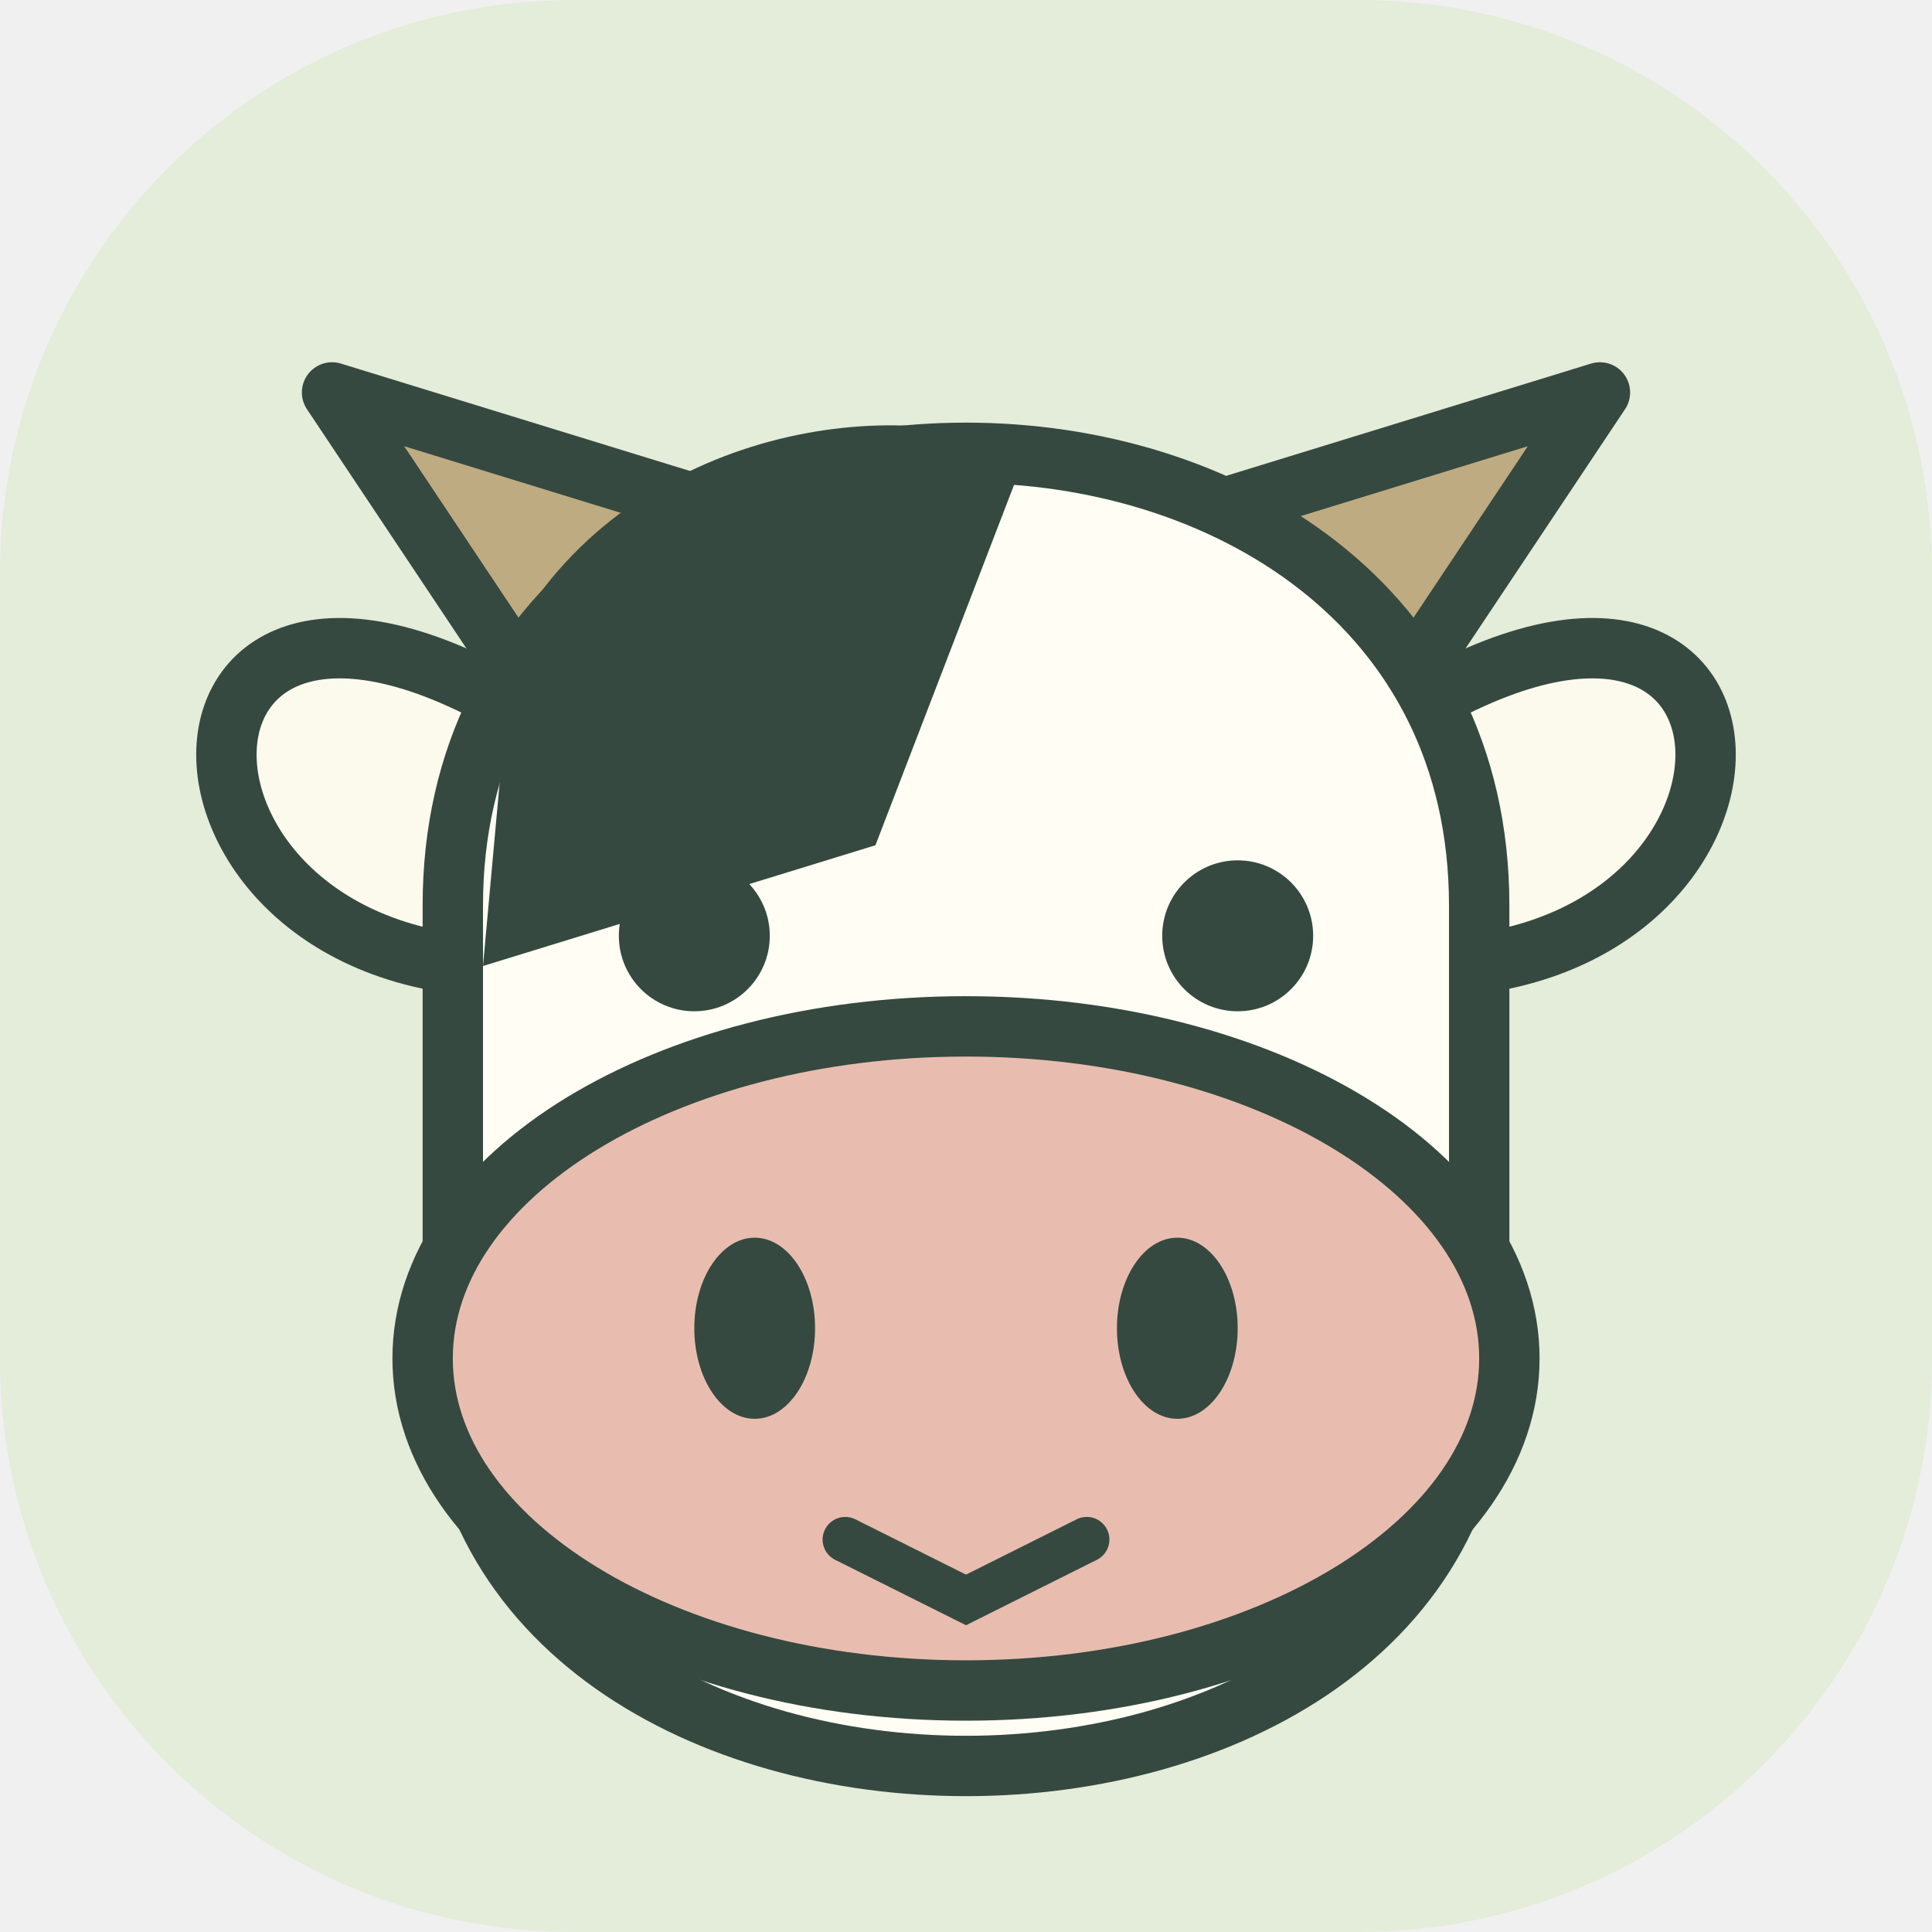
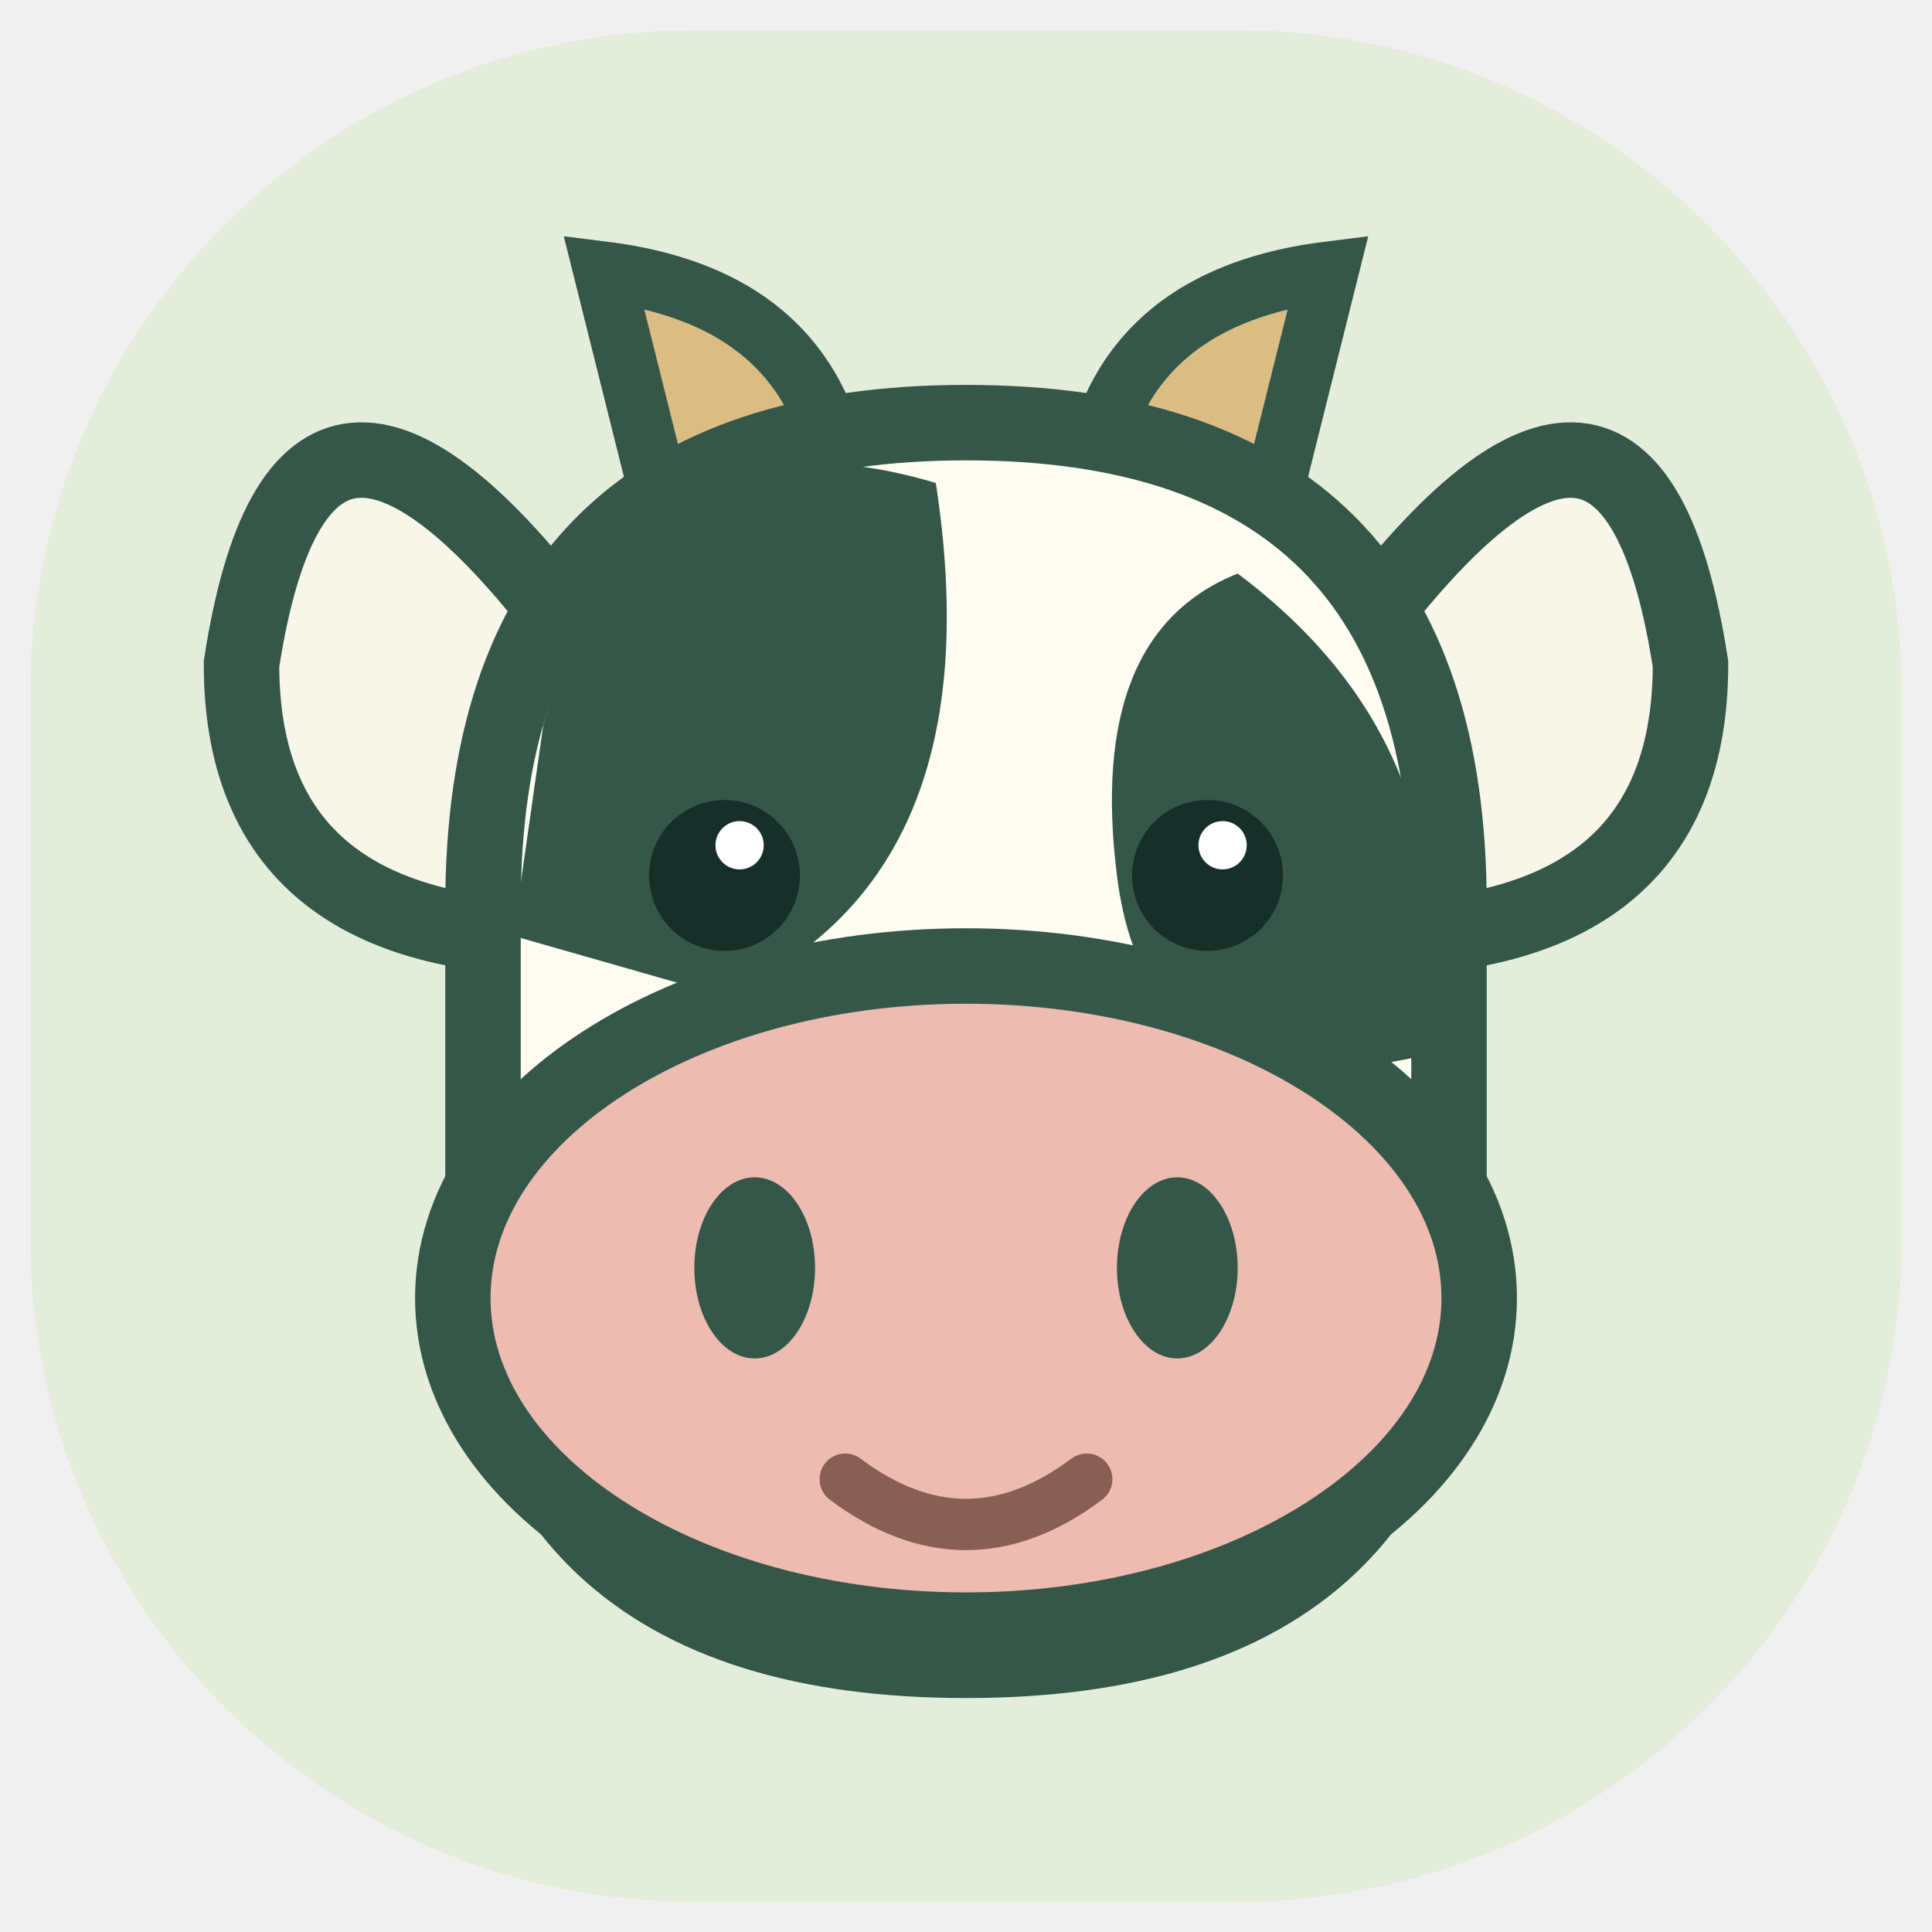
- <svg xmlns="http://www.w3.org/2000/svg" viewBox="0 0 64 64">
-   <rect width="64" height="64" rx="19" fill="#e4ecda" />
-   <path d="m17 22-6-9 13 4m23 5 6-9-13 4" fill="#bfab81" stroke="#354940" stroke-width="2" stroke-linejoin="round" />
-   <path d="M18 24C4 15 4 33 18 32m28-8c14-9 14 9 0 8" fill="#fcf9ed" stroke="#354940" stroke-width="2" />
-   <path d="M15 30c0-20 34-20 34 0v15c0 18-34 18-34 0Z" fill="#fffdf4" stroke="#354940" stroke-width="2" />
-   <path d="M17 21c4-7 13-8 17-6l-5 13-13 4" fill="#354940" />
-   <ellipse cx="32" cy="45" rx="18" ry="11" fill="#e8bdb0" stroke="#354940" stroke-width="2" />
-   <g fill="#354940">
-     <circle cx="23" cy="31" r="2.5" />
-     <circle cx="41" cy="31" r="2.5" />
-     <ellipse cx="25" cy="44" rx="2" ry="3" />
-     <ellipse cx="39" cy="44" rx="2" ry="3" />
-   </g>
-   <path d="m28 51 4 2 4-2" fill="none" stroke="#354940" stroke-width="1.5" stroke-linecap="round" />
+ <svg xmlns="http://www.w3.org/2000/svg" width="64" height="64" viewBox="0 0 64 64">
+   <rect x="1" y="1" width="62" height="62" rx="22" fill="#e3edda" />
+   <path d="M19 21Q10 9 8 22q0 10 13 9m24-10Q54 9 56 22q0 10-13 9" fill="#f8f5e9" stroke="#34574a" stroke-width="2.5" />
+   <path d="m22 17-2-8q8 1 8 9m14-1 2-8q-8 1-8 9" fill="#dbbd83" stroke="#34574a" stroke-width="2" />
+   <path d="M16 30q0-16 16-16t16 16v10q0 15-16 15T16 40Z" fill="#fffcf1" stroke="#34574a" stroke-width="2.5" />
+   <path d="M18 24q3-11 13-8 2 13-7 17l-7-2m24-12q8 6 6 16-9 2-10-6t4-10" fill="#34574a" />
+   <ellipse cx="32" cy="43" rx="17" ry="11" fill="#edbbb0" stroke="#34574a" stroke-width="2.5" />
+   <ellipse cx="25" cy="42" rx="2" ry="3" fill="#34574a" />
+   <ellipse cx="39" cy="42" rx="2" ry="3" fill="#34574a" />
+   <path d="M28 49q4 3 8 0" fill="none" stroke="#895e55" stroke-width="1.7" stroke-linecap="round" />
+   <circle cx="24" cy="29" r="2.5" fill="#172f29" />
+   <circle cx="40" cy="29" r="2.5" fill="#172f29" />
+   <circle cx="24.5" cy="28" r=".8" fill="#fff" />
+   <circle cx="40.5" cy="28" r=".8" fill="#fff" />
</svg>
